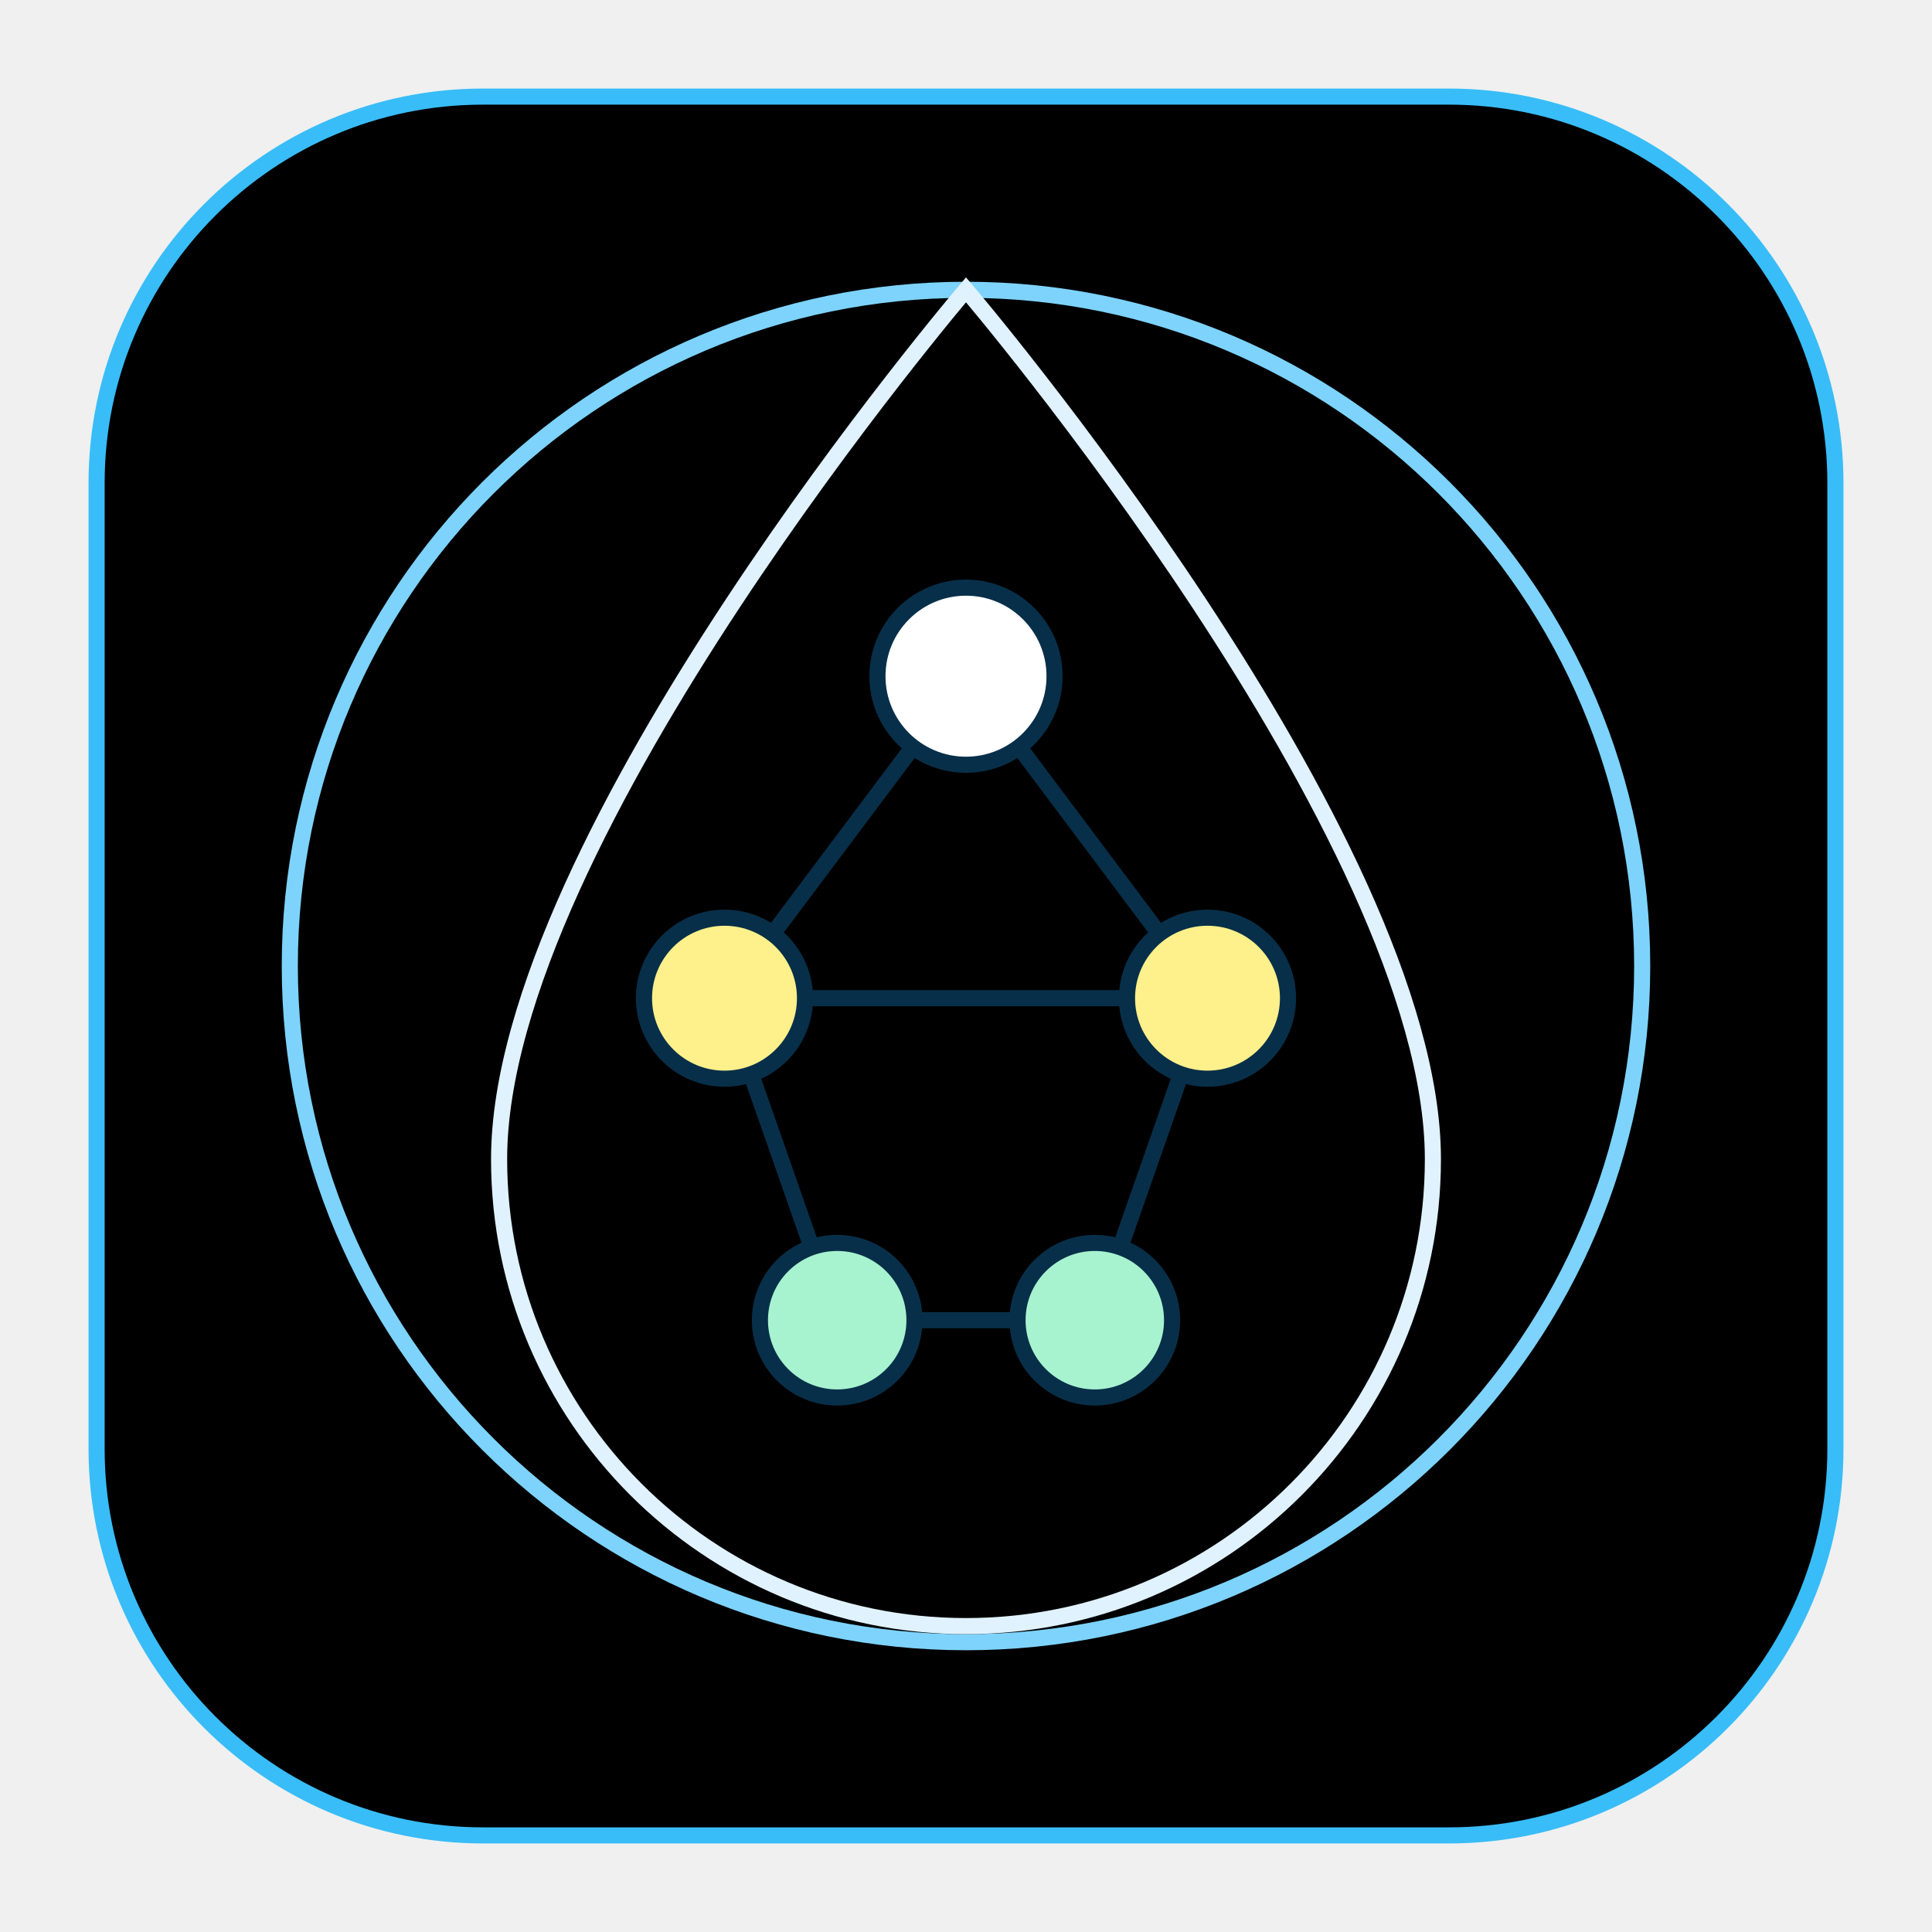
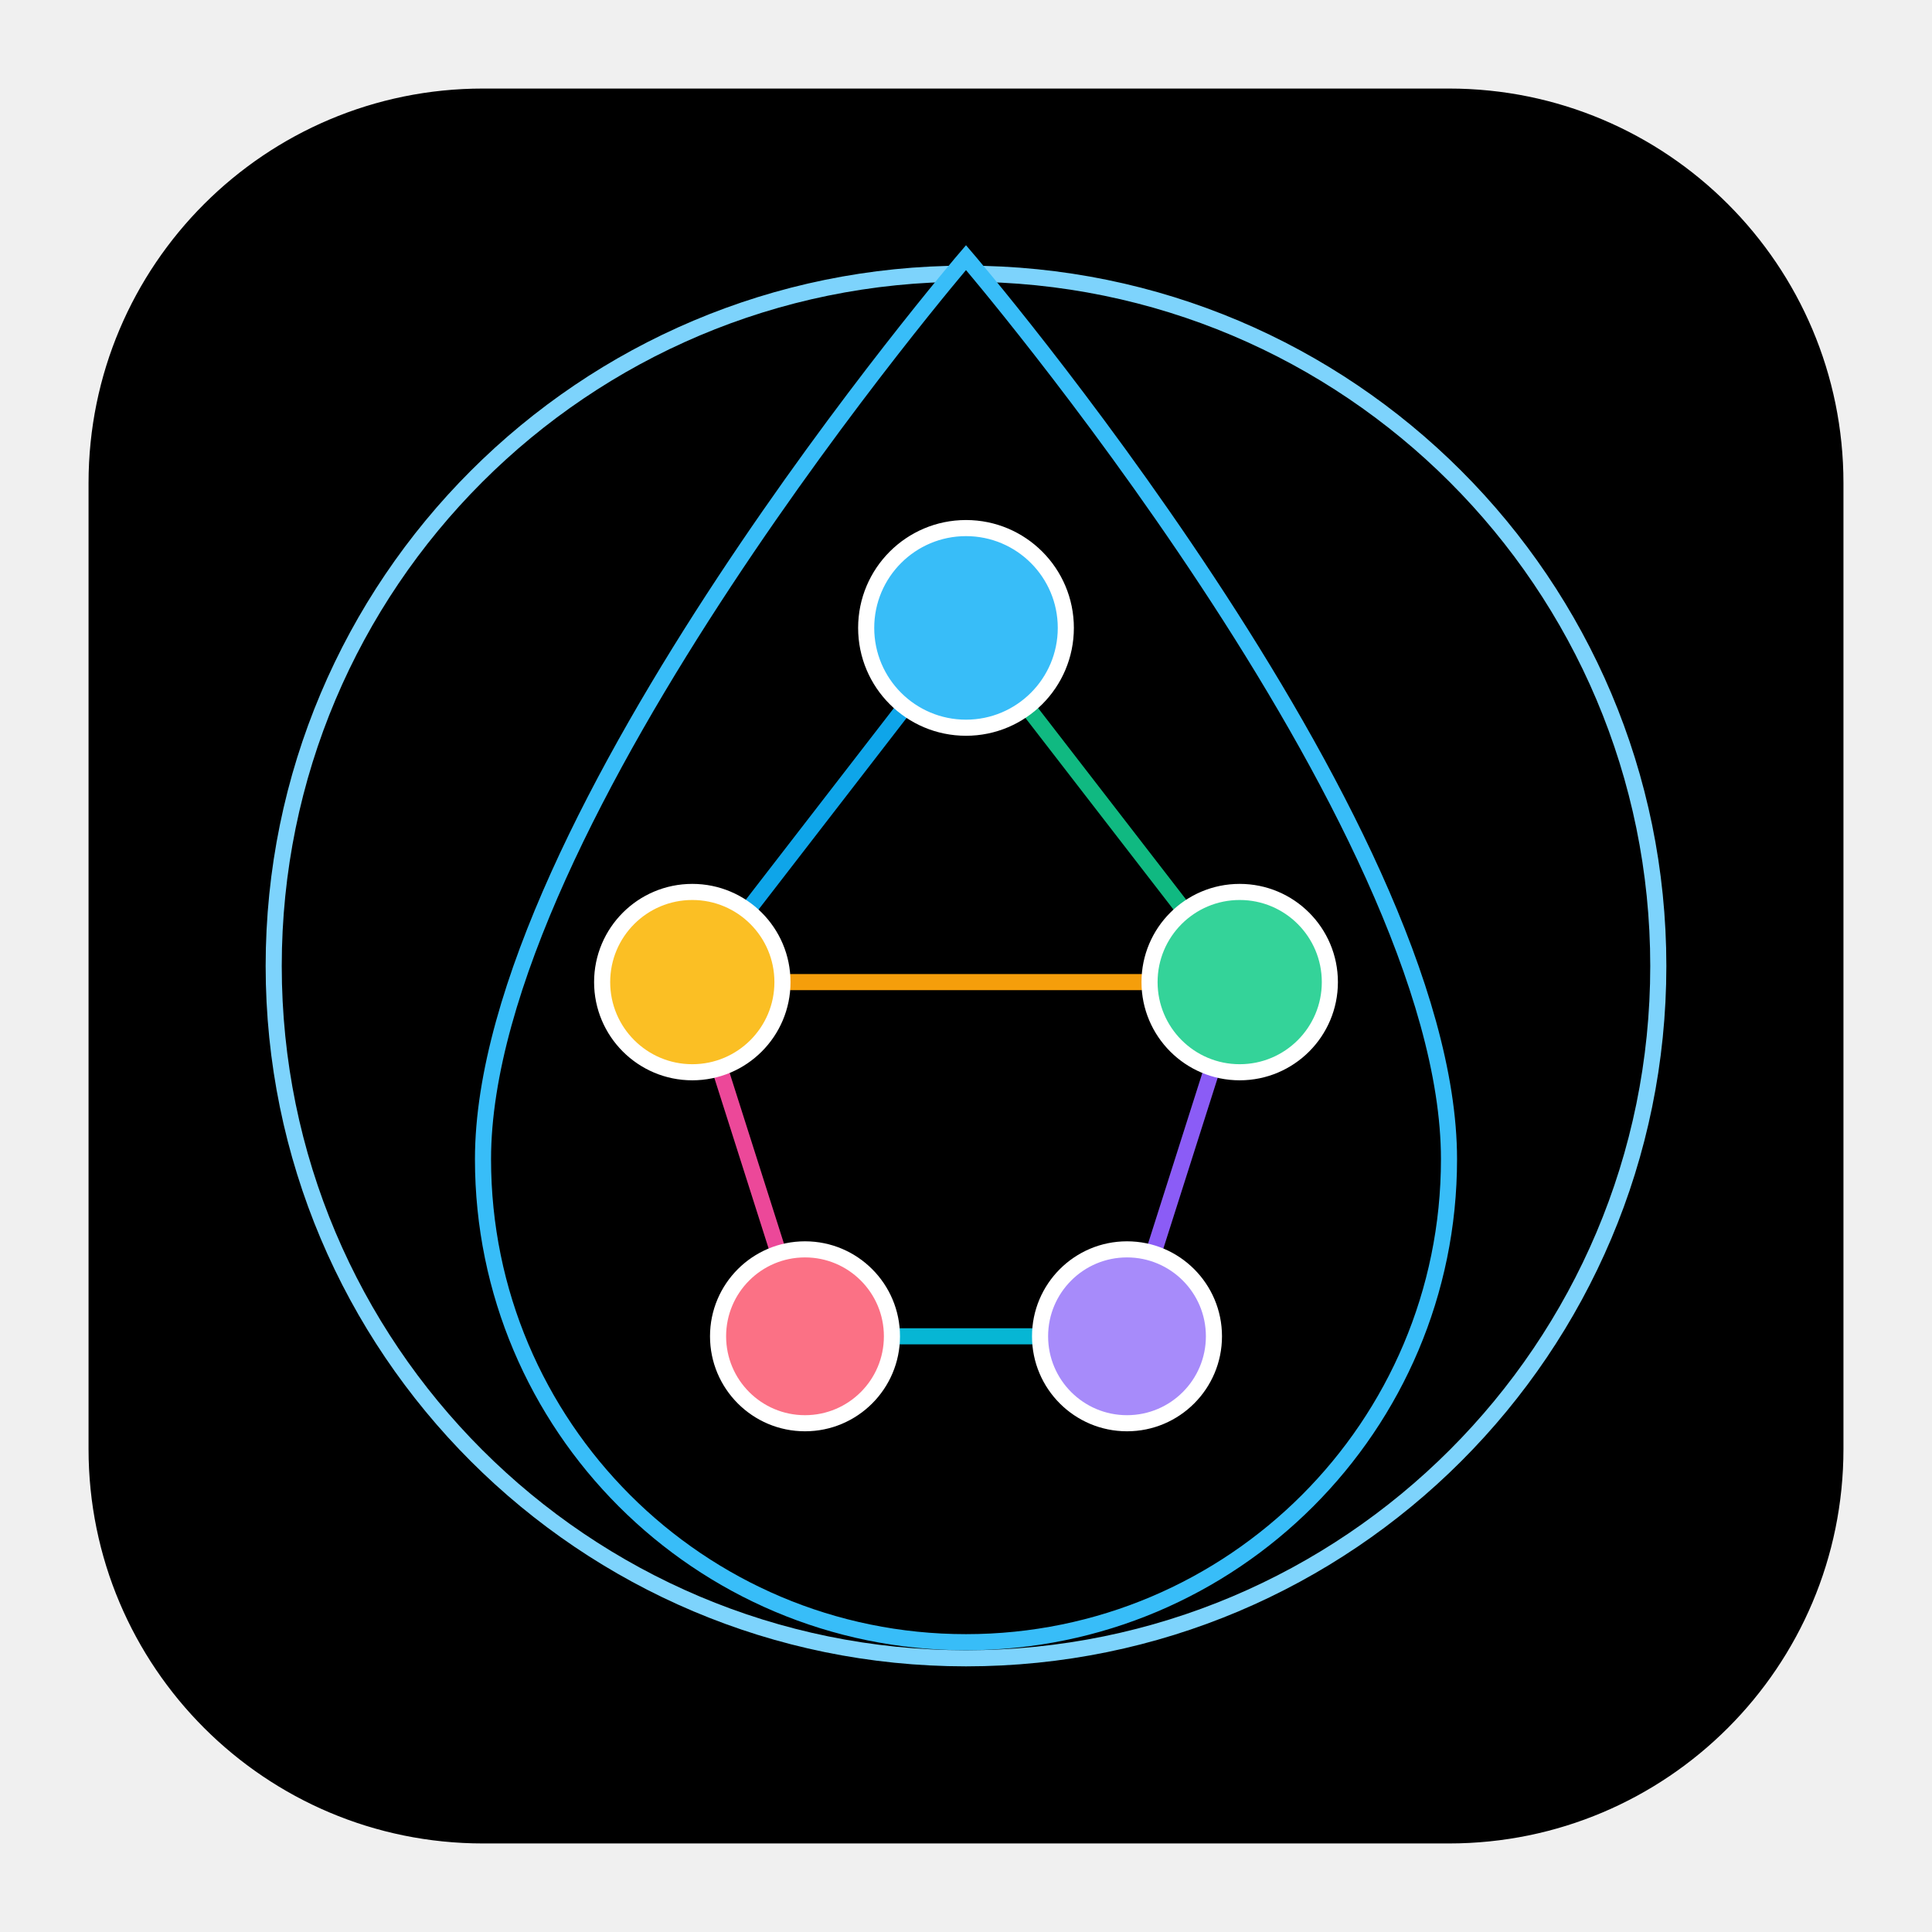
<svg xmlns="http://www.w3.org/2000/svg" viewBox="0 0 120 120" fill="none">
  <defs>
-     <linearGradient id="epanetBg" x1="12" y1="8" x2="108" y2="112" gradientUnits="userSpaceOnUse">
-       <stop offset="0%" stopColor="#0284c7" />
-       <stop offset="55%" stopColor="#0369a1" />
-       <stop offset="100%" stopColor="#0f766e" />
+     <linearGradient id="epanetLightBg" x1="10" y1="8" x2="110" y2="112" gradientUnits="userSpaceOnUse">
+       <stop offset="0%" stopColor="#ffffff" />
+       <stop offset="50%" stopColor="#f0f9ff" />
+       <stop offset="100%" stopColor="#ecfdf5" />
    </linearGradient>
-     <linearGradient id="epanetDrop" x1="60" y1="18" x2="60" y2="96" gradientUnits="userSpaceOnUse">
+     <linearGradient id="epanetBorder" x1="8" y1="8" x2="112" y2="112" gradientUnits="userSpaceOnUse">
+       <stop offset="0%" stopColor="#38bdf8" />
+       <stop offset="35%" stopColor="#34d399" />
+       <stop offset="70%" stopColor="#fbbf24" />
+       <stop offset="100%" stopColor="#f472b6" />
+     </linearGradient>
+     <linearGradient id="epanetDropLight" x1="60" y1="16" x2="60" y2="100" gradientUnits="userSpaceOnUse">
      <stop offset="0%" stopColor="#e0f2fe" />
-       <stop offset="60%" stopColor="#38bdf8" />
-       <stop offset="100%" stopColor="#0284c7" />
+       <stop offset="55%" stopColor="#bae6fd" />
+       <stop offset="100%" stopColor="#7dd3fc" />
    </linearGradient>
-     <linearGradient id="epanetWave" x1="26" y1="70" x2="94" y2="96" gradientUnits="userSpaceOnUse">
-       <stop offset="0%" stopColor="#2dd4bf" />
-       <stop offset="100%" stopColor="#0ea5e9" />
+     <linearGradient id="epanetWaveLight" x1="30" y1="68" x2="90" y2="98" gradientUnits="userSpaceOnUse">
+       <stop offset="0%" stopColor="#6ee7b7" />
+       <stop offset="50%" stopColor="#5eead4" />
+       <stop offset="100%" stopColor="#38bdf8" />
    </linearGradient>
  </defs>
-   <rect x="6" y="6" width="108" height="108" rx="24" fill="url(#epanetBg)" stroke="#38bdf8" strokeWidth="3" />
-   <circle cx="60" cy="60" r="42" stroke="#7dd3fc" strokeOpacity="0.22" strokeWidth="1.5" strokeDasharray="4 4" />
-   <path d="M60 18C60 18 31 52 31 72C31 88.016 43.984 101 60 101C76.016 101 89 88.016 89 72C89 52 60 18 60 18Z" fill="url(#epanetDrop)" stroke="#e0f2fe" strokeWidth="2.5" />
-   <path d="M33 74C42 68 51 80 60 74C69 68 78 78 87 73C86.2 87.5 74.5 99 60 99C45.5 99 33.8 87.5 33 74Z" fill="url(#epanetWave)" opacity="0.88" />
-   <g stroke="#082f49" strokeWidth="3.2" strokeLinecap="round">
-     <line x1="60" y1="42" x2="45" y2="62" />
-     <line x1="60" y1="42" x2="75" y2="62" />
-     <line x1="45" y1="62" x2="75" y2="62" />
-     <line x1="45" y1="62" x2="52" y2="82" />
-     <line x1="75" y1="62" x2="68" y2="82" />
-     <line x1="52" y1="82" x2="68" y2="82" />
+   <rect x="6" y="6" width="108" height="108" rx="24" fill="url(#epanetLightBg)" stroke="url(#epanetBorder)" strokeWidth="3.5" />
+   <circle cx="60" cy="60" r="43" stroke="#7dd3fc" strokeOpacity="0.55" strokeWidth="1.6" strokeDasharray="4 4" />
+   <path d="M60 16C60 16 30 51 30 72C30 88.569 43.431 102 60 102C76.569 102 90 88.569 90 72C90 51 60 16 60 16Z" fill="url(#epanetDropLight)" stroke="#38bdf8" strokeWidth="2.5" />
+   <path d="M32 73C41 67 51 79 60 73C69 67 79 77 88 72C87.2 87.5 75 100 60 100C45 100 32.8 87.5 32 73Z" fill="url(#epanetWaveLight)" opacity="0.92" />
+   <g strokeWidth="3.4" strokeLinecap="round">
+     <line x1="60" y1="39" x2="43" y2="61" stroke="#0ea5e9" />
+     <line x1="60" y1="39" x2="77" y2="61" stroke="#10b981" />
+     <line x1="43" y1="61" x2="77" y2="61" stroke="#f59e0b" />
+     <line x1="43" y1="61" x2="50" y2="83" stroke="#ec4899" />
+     <line x1="77" y1="61" x2="70" y2="83" stroke="#8b5cf6" />
+     <line x1="50" y1="83" x2="70" y2="83" stroke="#06b6d4" />
  </g>
-   <circle cx="60" cy="42" r="5.5" fill="#ffffff" stroke="#082f49" strokeWidth="2.5" />
-   <circle cx="45" cy="62" r="5" fill="#fef08a" stroke="#082f49" strokeWidth="2.4" />
-   <circle cx="75" cy="62" r="5" fill="#fef08a" stroke="#082f49" strokeWidth="2.4" />
-   <circle cx="52" cy="82" r="4.8" fill="#a7f3d0" stroke="#082f49" strokeWidth="2.4" />
-   <circle cx="68" cy="82" r="4.8" fill="#a7f3d0" stroke="#082f49" strokeWidth="2.4" />
+   <circle cx="60" cy="39" r="6.2" fill="#38bdf8" stroke="#ffffff" strokeWidth="2.4" />
+   <circle cx="43" cy="61" r="5.6" fill="#fbbf24" stroke="#ffffff" strokeWidth="2.3" />
+   <circle cx="77" cy="61" r="5.6" fill="#34d399" stroke="#ffffff" strokeWidth="2.3" />
+   <circle cx="50" cy="83" r="5.4" fill="#fb7185" stroke="#ffffff" strokeWidth="2.3" />
+   <circle cx="70" cy="83" r="5.4" fill="#a78bfa" stroke="#ffffff" strokeWidth="2.3" />
</svg>
